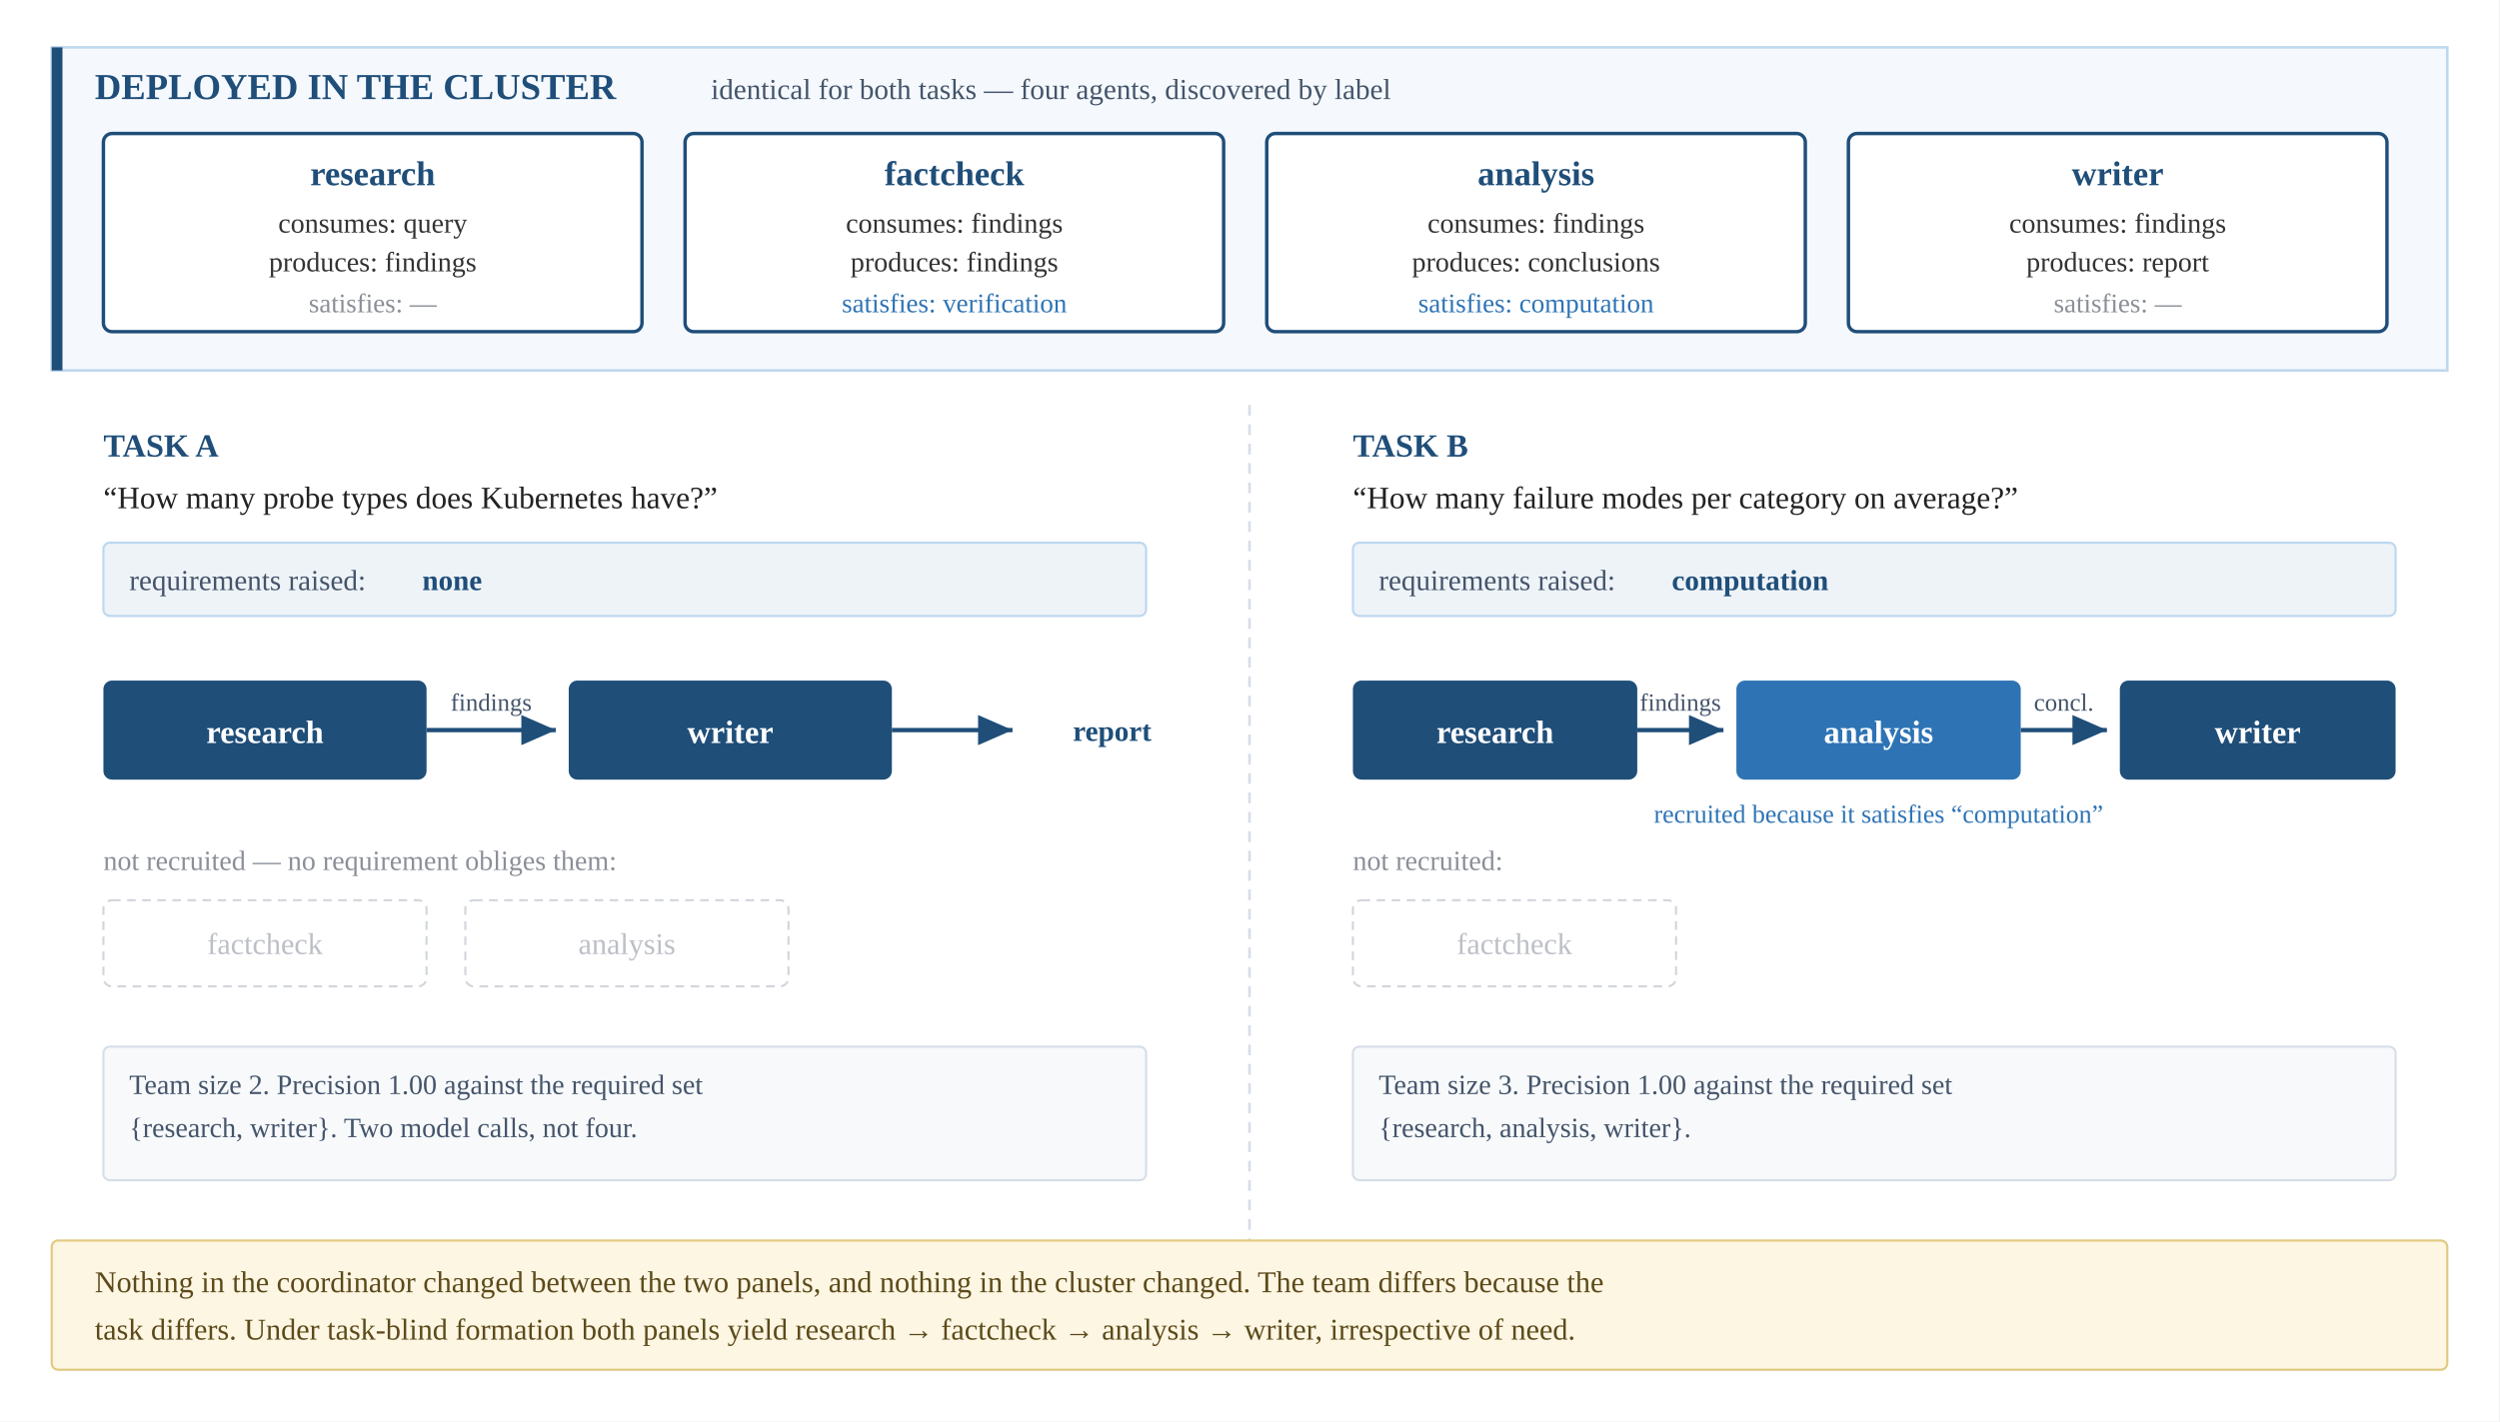
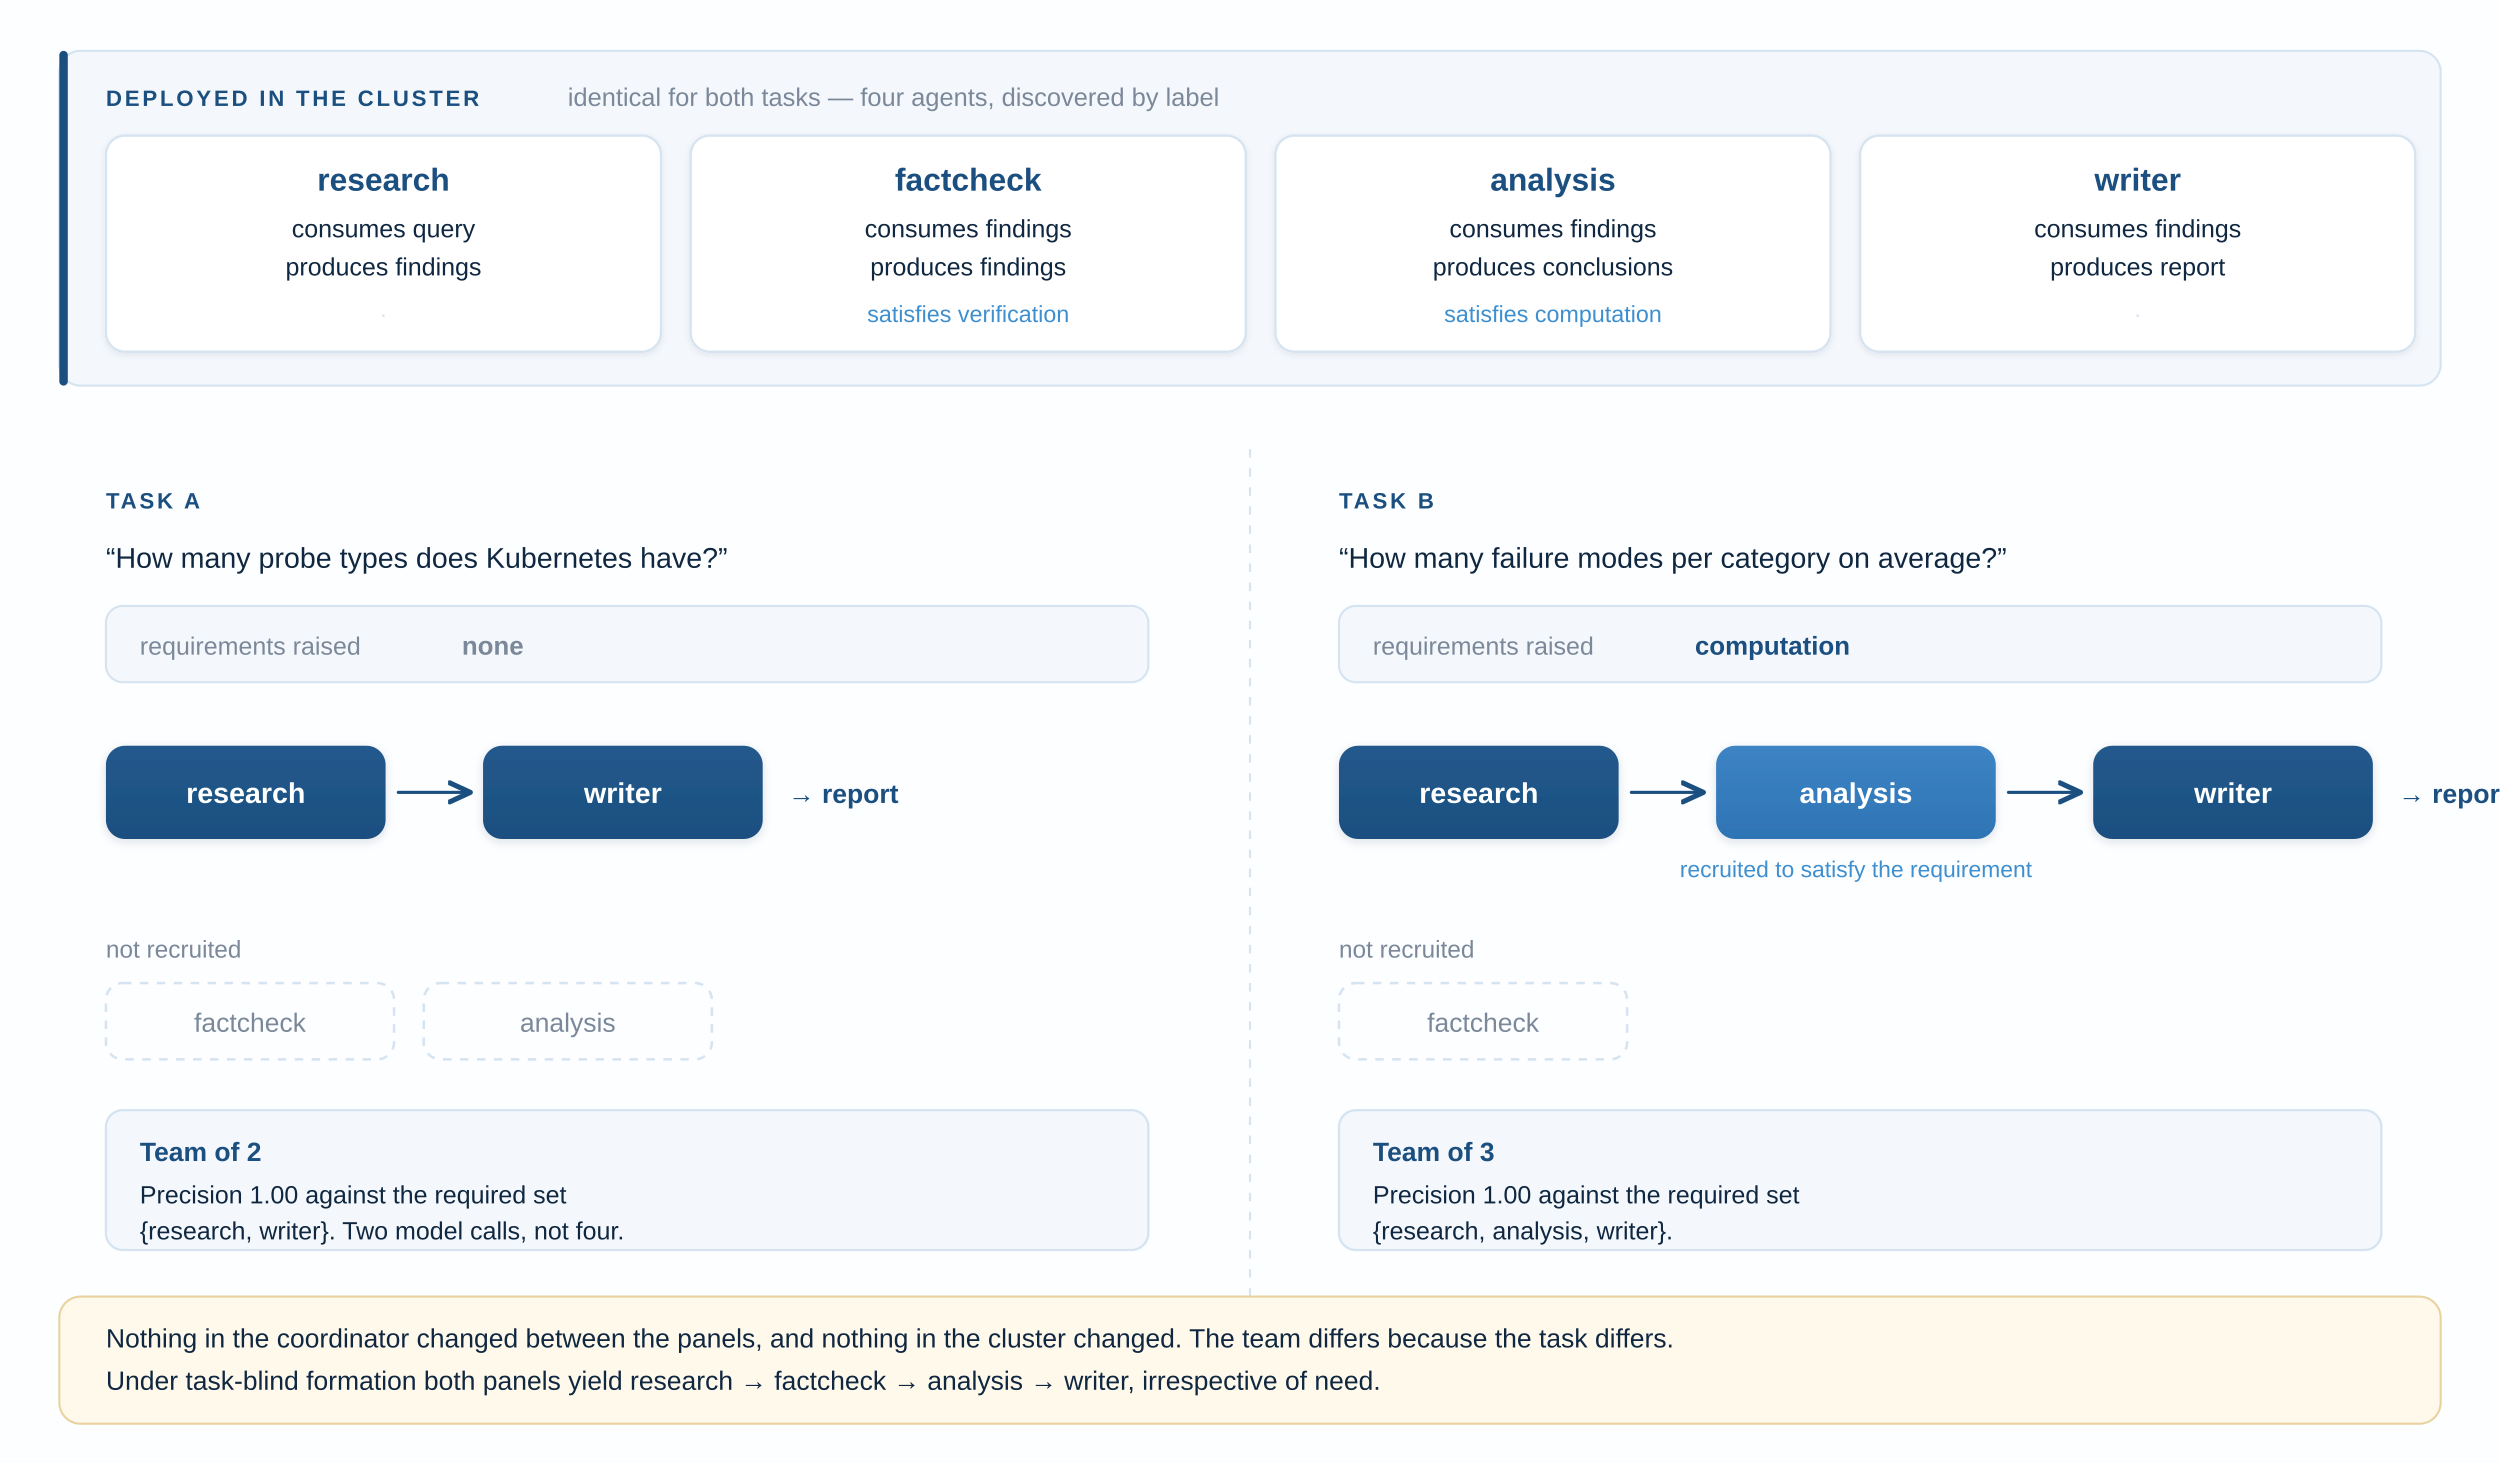
- <svg xmlns="http://www.w3.org/2000/svg" width="1160" height="660" viewBox="0 0 1160 660" font-family="Times New Roman, Georgia, serif">
+ <svg xmlns="http://www.w3.org/2000/svg" width="1180" height="690" viewBox="0 0 1180 690" font-family="Arial">
  <defs>
-     <marker id="a" markerWidth="9" markerHeight="9" refX="8" refY="4.5" orient="auto">
-       <path d="M0,1 L8,4.5 L0,8 z" fill="#1F4E79" />
+     <linearGradient id="gPrimary" x1="0" y1="0" x2="0" y2="1">
+       <stop offset="0%" stop-color="#23598C" />
+       <stop offset="100%" stop-color="#1B4F80" />
+     </linearGradient>
+     <linearGradient id="gAccent" x1="0" y1="0" x2="0" y2="1">
+       <stop offset="0%" stop-color="#3D84C4" />
+       <stop offset="100%" stop-color="#2E74B5" />
+     </linearGradient>
+     <filter id="lift" x="-30%" y="-30%" width="160%" height="180%">
+       <feDropShadow dx="0" dy="1.4" stdDeviation="2.2" flood-color="#0F2740" flood-opacity="0.13" />
+     </filter>
+     <filter id="liftSoft" x="-30%" y="-30%" width="160%" height="180%">
+       <feDropShadow dx="0" dy="1" stdDeviation="1.6" flood-color="#0F2740" flood-opacity="0.08" />
+     </filter>
+     <marker id="arw" markerWidth="8" markerHeight="8" refX="7" refY="4" orient="auto" markerUnits="strokeWidth">
+       <path d="M0.5,1 L7,4 L0.5,7" fill="none" stroke="#1B4F80" stroke-width="1.6" stroke-linecap="round" stroke-linejoin="round" />
    </marker>
-     <marker id="ag" markerWidth="9" markerHeight="9" refX="8" refY="4.5" orient="auto">
-       <path d="M0,1 L8,4.5 L0,8 z" fill="#9AA5B1" />
+     <marker id="arwMute" markerWidth="8" markerHeight="8" refX="7" refY="4" orient="auto" markerUnits="strokeWidth">
+       <path d="M0.5,1 L7,4 L0.5,7" fill="none" stroke="#7A8899" stroke-width="1.6" stroke-linecap="round" stroke-linejoin="round" />
    </marker>
  </defs>
-   <rect width="1160" height="660" fill="#FFFFFF" />
-   <rect x="24" y="22" width="1112" height="150" fill="#F5F9FD" stroke="#BDD7EE" stroke-width="1.2" />
-   <rect x="24" y="22" width="5" height="150" fill="#1F4E79" />
-   <text x="44" y="46" font-size="17" font-weight="bold" fill="#1F4E79">DEPLOYED IN THE CLUSTER</text>
-   <text x="330" y="46" font-size="13.5" fill="#44546A">identical for both tasks — four agents, discovered by label</text>
-   <g>
-     <rect x="48" y="62" width="250" height="92" rx="4" fill="#FFFFFF" stroke="#1F4E79" stroke-width="1.6" />
-     <text x="173" y="86" font-size="16" font-weight="bold" fill="#1F4E79" text-anchor="middle">research</text>
-     <text x="173" y="108" font-size="13" fill="#333" text-anchor="middle">consumes: query</text>
-     <text x="173" y="126" font-size="13" fill="#333" text-anchor="middle">produces: findings</text>
-     <text x="173" y="145" font-size="12.5" fill="#8A8F98" text-anchor="middle">satisfies: —</text>
-   </g>
-   <g>
-     <rect x="318" y="62" width="250" height="92" rx="4" fill="#FFFFFF" stroke="#1F4E79" stroke-width="1.6" />
-     <text x="443" y="86" font-size="16" font-weight="bold" fill="#1F4E79" text-anchor="middle">factcheck</text>
-     <text x="443" y="108" font-size="13" fill="#333" text-anchor="middle">consumes: findings</text>
-     <text x="443" y="126" font-size="13" fill="#333" text-anchor="middle">produces: findings</text>
-     <text x="443" y="145" font-size="12.5" fill="#2E74B5" text-anchor="middle">satisfies: verification</text>
-   </g>
-   <g>
-     <rect x="588" y="62" width="250" height="92" rx="4" fill="#FFFFFF" stroke="#1F4E79" stroke-width="1.6" />
-     <text x="713" y="86" font-size="16" font-weight="bold" fill="#1F4E79" text-anchor="middle">analysis</text>
-     <text x="713" y="108" font-size="13" fill="#333" text-anchor="middle">consumes: findings</text>
-     <text x="713" y="126" font-size="13" fill="#333" text-anchor="middle">produces: conclusions</text>
-     <text x="713" y="145" font-size="12.5" fill="#2E74B5" text-anchor="middle">satisfies: computation</text>
-   </g>
-   <g>
-     <rect x="858" y="62" width="250" height="92" rx="4" fill="#FFFFFF" stroke="#1F4E79" stroke-width="1.6" />
-     <text x="983" y="86" font-size="16" font-weight="bold" fill="#1F4E79" text-anchor="middle">writer</text>
-     <text x="983" y="108" font-size="13" fill="#333" text-anchor="middle">consumes: findings</text>
-     <text x="983" y="126" font-size="13" fill="#333" text-anchor="middle">produces: report</text>
-     <text x="983" y="145" font-size="12.5" fill="#8A8F98" text-anchor="middle">satisfies: —</text>
-   </g>
-   <line x1="580" y1="188" x2="580" y2="636" stroke="#D6DEE7" stroke-width="1.2" stroke-dasharray="5 4" />
-   <text x="48" y="212" font-size="15" font-weight="bold" fill="#1F4E79">TASK A</text>
-   <text x="48" y="236" font-size="14.5" fill="#222">“How many probe types does Kubernetes have?”</text>
-   <rect x="48" y="252" width="484" height="34" rx="3" fill="#EEF3F8" stroke="#BDD7EE" />
-   <text x="60" y="274" font-size="13.5" fill="#44546A">requirements raised:</text>
-   <text x="196" y="274" font-size="13.5" font-weight="bold" fill="#1F4E79">none</text>
-   <rect x="48" y="316" width="150" height="46" rx="4" fill="#1F4E79" />
-   <text x="123" y="345" font-size="15" font-weight="bold" fill="#FFFFFF" text-anchor="middle">research</text>
-   <line x1="198" y1="339" x2="258" y2="339" stroke="#1F4E79" stroke-width="2" marker-end="url(#a)" />
-   <text x="228" y="330" font-size="11.5" fill="#44546A" text-anchor="middle">findings</text>
-   <rect x="264" y="316" width="150" height="46" rx="4" fill="#1F4E79" />
-   <text x="339" y="345" font-size="15" font-weight="bold" fill="#FFFFFF" text-anchor="middle">writer</text>
-   <line x1="414" y1="339" x2="470" y2="339" stroke="#1F4E79" stroke-width="2" marker-end="url(#a)" />
-   <text x="498" y="344" font-size="13.5" font-weight="bold" fill="#1F4E79">report</text>
-   <text x="48" y="404" font-size="13" fill="#8A8F98">not recruited — no requirement obliges them:</text>
-   <g opacity="0.45">
-     <rect x="48" y="418" width="150" height="40" rx="4" fill="#FFFFFF" stroke="#9AA5B1" stroke-dasharray="4 3" />
-     <text x="123" y="443" font-size="14" fill="#6B7280" text-anchor="middle">factcheck</text>
-     <rect x="216" y="418" width="150" height="40" rx="4" fill="#FFFFFF" stroke="#9AA5B1" stroke-dasharray="4 3" />
-     <text x="291" y="443" font-size="14" fill="#6B7280" text-anchor="middle">analysis</text>
-   </g>
-   <rect x="48" y="486" width="484" height="62" rx="3" fill="#F7F9FB" stroke="#D6DEE7" />
-   <text x="60" y="508" font-size="13" fill="#44546A">Team size 2. Precision 1.00 against the required set</text>
-   <text x="60" y="528" font-size="13" fill="#44546A">{research, writer}. Two model calls, not four.</text>
-   <text x="628" y="212" font-size="15" font-weight="bold" fill="#1F4E79">TASK B</text>
-   <text x="628" y="236" font-size="14.5" fill="#222">“How many failure modes per category on average?”</text>
-   <rect x="628" y="252" width="484" height="34" rx="3" fill="#EEF3F8" stroke="#BDD7EE" />
-   <text x="640" y="274" font-size="13.5" fill="#44546A">requirements raised:</text>
-   <text x="776" y="274" font-size="13.5" font-weight="bold" fill="#1F4E79">computation</text>
-   <rect x="628" y="316" width="132" height="46" rx="4" fill="#1F4E79" />
-   <text x="694" y="345" font-size="15" font-weight="bold" fill="#FFFFFF" text-anchor="middle">research</text>
-   <line x1="760" y1="339" x2="800" y2="339" stroke="#1F4E79" stroke-width="2" marker-end="url(#a)" />
-   <text x="780" y="330" font-size="11.5" fill="#44546A" text-anchor="middle">findings</text>
-   <rect x="806" y="316" width="132" height="46" rx="4" fill="#2E74B5" />
-   <text x="872" y="345" font-size="15" font-weight="bold" fill="#FFFFFF" text-anchor="middle">analysis</text>
-   <line x1="938" y1="339" x2="978" y2="339" stroke="#1F4E79" stroke-width="2" marker-end="url(#a)" />
-   <text x="958" y="330" font-size="11.5" fill="#44546A" text-anchor="middle">concl.</text>
-   <rect x="984" y="316" width="128" height="46" rx="4" fill="#1F4E79" />
-   <text x="1048" y="345" font-size="15" font-weight="bold" fill="#FFFFFF" text-anchor="middle">writer</text>
-   <text x="872" y="382" font-size="12" fill="#2E74B5" text-anchor="middle">recruited because it satisfies “computation”</text>
-   <text x="628" y="404" font-size="13" fill="#8A8F98">not recruited:</text>
-   <g opacity="0.45">
-     <rect x="628" y="418" width="150" height="40" rx="4" fill="#FFFFFF" stroke="#9AA5B1" stroke-dasharray="4 3" />
-     <text x="703" y="443" font-size="14" fill="#6B7280" text-anchor="middle">factcheck</text>
-   </g>
-   <rect x="628" y="486" width="484" height="62" rx="3" fill="#F7F9FB" stroke="#D6DEE7" />
-   <text x="640" y="508" font-size="13" fill="#44546A">Team size 3. Precision 1.00 against the required set</text>
-   <text x="640" y="528" font-size="13" fill="#44546A">{research, analysis, writer}.</text>
-   <rect x="24" y="576" width="1112" height="60" rx="3" fill="#FDF6E3" stroke="#E0C97F" />
-   <text x="44" y="600" font-size="14" fill="#5C4A1A">Nothing in the coordinator changed between the two panels, and nothing in the cluster changed. The team differs because the</text>
-   <text x="44" y="622" font-size="14" fill="#5C4A1A">task differs. Under task-blind formation both panels yield research → factcheck → analysis → writer, irrespective of need.</text>
+   <rect width="1180" height="690" fill="#FDFEFF" />
+   <rect x="28" y="24" width="1124" height="158" rx="10" fill="#F4F8FC" stroke="#D6E3F0" stroke-width="1" />
+   <rect x="28" y="24" width="4" height="158" rx="2" fill="#1B4F80" />
+   <text x="50" y="50" font-size="10.5" fill="#1B4F80" font-weight="bold" letter-spacing="1.3">DEPLOYED IN THE CLUSTER</text>
+   <text x="268" y="50" font-size="12" fill="#7A8899" font-weight="normal">identical for both tasks — four agents, discovered by label</text>
+   <rect x="50" y="64" width="262" height="102" rx="9" fill="#FFFFFF" stroke="#D6E3F0" stroke-width="1.1" filter="url(#liftSoft)" />
+   <text x="181.0" y="90" font-size="15" fill="#1B4F80" font-weight="bold" text-anchor="middle">research</text>
+   <text x="181.0" y="112" font-size="11.8" fill="#0F2740" font-weight="normal" text-anchor="middle">consumes  query</text>
+   <text x="181.0" y="130" font-size="11.8" fill="#0F2740" font-weight="normal" text-anchor="middle">produces  findings</text>
+   <text x="181.0" y="152" font-size="11" fill="#D6E3F0" font-weight="normal" text-anchor="middle">·</text>
+   <rect x="326" y="64" width="262" height="102" rx="9" fill="#FFFFFF" stroke="#D6E3F0" stroke-width="1.1" filter="url(#liftSoft)" />
+   <text x="457.0" y="90" font-size="15" fill="#1B4F80" font-weight="bold" text-anchor="middle">factcheck</text>
+   <text x="457.0" y="112" font-size="11.8" fill="#0F2740" font-weight="normal" text-anchor="middle">consumes  findings</text>
+   <text x="457.0" y="130" font-size="11.8" fill="#0F2740" font-weight="normal" text-anchor="middle">produces  findings</text>
+   <text x="457.0" y="152" font-size="11" fill="#3E8FD0" font-weight="normal" text-anchor="middle">satisfies  verification</text>
+   <rect x="602" y="64" width="262" height="102" rx="9" fill="#FFFFFF" stroke="#D6E3F0" stroke-width="1.1" filter="url(#liftSoft)" />
+   <text x="733.0" y="90" font-size="15" fill="#1B4F80" font-weight="bold" text-anchor="middle">analysis</text>
+   <text x="733.0" y="112" font-size="11.8" fill="#0F2740" font-weight="normal" text-anchor="middle">consumes  findings</text>
+   <text x="733.0" y="130" font-size="11.8" fill="#0F2740" font-weight="normal" text-anchor="middle">produces  conclusions</text>
+   <text x="733.0" y="152" font-size="11" fill="#3E8FD0" font-weight="normal" text-anchor="middle">satisfies  computation</text>
+   <rect x="878" y="64" width="262" height="102" rx="9" fill="#FFFFFF" stroke="#D6E3F0" stroke-width="1.1" filter="url(#liftSoft)" />
+   <text x="1009.0" y="90" font-size="15" fill="#1B4F80" font-weight="bold" text-anchor="middle">writer</text>
+   <text x="1009.0" y="112" font-size="11.8" fill="#0F2740" font-weight="normal" text-anchor="middle">consumes  findings</text>
+   <text x="1009.0" y="130" font-size="11.8" fill="#0F2740" font-weight="normal" text-anchor="middle">produces  report</text>
+   <text x="1009.0" y="152" font-size="11" fill="#D6E3F0" font-weight="normal" text-anchor="middle">·</text>
+   <line x1="590" y1="212" x2="590" y2="654" stroke="#D6E3F0" stroke-width="1" stroke-dasharray="4 5" />
+   <text x="50" y="240" font-size="10.5" fill="#1B4F80" font-weight="bold" letter-spacing="1.3">TASK A</text>
+   <text x="50" y="268" font-size="13.5" fill="#0F2740" font-weight="normal">“How many probe types does Kubernetes have?”</text>
+   <rect x="50" y="286" width="492" height="36" rx="8" fill="#F4F8FC" stroke="#D6E3F0" stroke-width="1" />
+   <text x="66" y="309" font-size="11.8" fill="#7A8899" font-weight="normal">requirements raised</text>
+   <text x="218" y="309" font-size="12.2" fill="#7A8899" font-weight="bold">none</text>
+   <rect x="50" y="352" width="132" height="44" rx="9" fill="url(#gPrimary)" filter="url(#lift)" />
+   <text x="116.0" y="379" font-size="13.5" fill="#FFFFFF" font-weight="bold" text-anchor="middle">research</text>
+   <line x1="188" y1="374" x2="222" y2="374" stroke="#1B4F80" stroke-width="1.5" stroke-linecap="round" marker-end="url(#arw)" />
+   <rect x="228" y="352" width="132" height="44" rx="9" fill="url(#gPrimary)" filter="url(#lift)" />
+   <text x="294.0" y="379" font-size="13.5" fill="#FFFFFF" font-weight="bold" text-anchor="middle">writer</text>
+   <text x="372" y="379" font-size="12.5" fill="#1B4F80" font-weight="bold">→  report</text>
+   <text x="50" y="452" font-size="11.5" fill="#7A8899" font-weight="normal">not recruited</text>
+   <rect x="50" y="464" width="136" height="36" rx="8" fill="none" stroke="#D6E3F0" stroke-width="1.2" stroke-dasharray="4 4" />
+   <text x="118" y="487" font-size="12.5" fill="#7A8899" font-weight="normal" text-anchor="middle">factcheck</text>
+   <rect x="200" y="464" width="136" height="36" rx="8" fill="none" stroke="#D6E3F0" stroke-width="1.2" stroke-dasharray="4 4" />
+   <text x="268" y="487" font-size="12.5" fill="#7A8899" font-weight="normal" text-anchor="middle">analysis</text>
+   <rect x="50" y="524" width="492" height="66" rx="8" fill="#F4F8FC" stroke="#D6E3F0" stroke-width="1.1" />
+   <text x="66" y="548" font-size="12.5" fill="#1B4F80" font-weight="bold">Team of 2</text>
+   <text x="66" y="568" font-size="11.8" fill="#0F2740" font-weight="normal">Precision 1.00 against the required set</text>
+   <text x="66" y="585" font-size="11.8" fill="#0F2740" font-weight="normal">{research, writer}. Two model calls, not four.</text>
+   <text x="632" y="240" font-size="10.5" fill="#1B4F80" font-weight="bold" letter-spacing="1.3">TASK B</text>
+   <text x="632" y="268" font-size="13.5" fill="#0F2740" font-weight="normal">“How many failure modes per category on average?”</text>
+   <rect x="632" y="286" width="492" height="36" rx="8" fill="#F4F8FC" stroke="#D6E3F0" stroke-width="1" />
+   <text x="648" y="309" font-size="11.8" fill="#7A8899" font-weight="normal">requirements raised</text>
+   <text x="800" y="309" font-size="12.2" fill="#1B4F80" font-weight="bold">computation</text>
+   <rect x="632" y="352" width="132" height="44" rx="9" fill="url(#gPrimary)" filter="url(#lift)" />
+   <text x="698.0" y="379" font-size="13.5" fill="#FFFFFF" font-weight="bold" text-anchor="middle">research</text>
+   <line x1="770" y1="374" x2="804" y2="374" stroke="#1B4F80" stroke-width="1.5" stroke-linecap="round" marker-end="url(#arw)" />
+   <rect x="810" y="352" width="132" height="44" rx="9" fill="url(#gAccent)" filter="url(#lift)" />
+   <text x="876.0" y="379" font-size="13.5" fill="#FFFFFF" font-weight="bold" text-anchor="middle">analysis</text>
+   <line x1="948" y1="374" x2="982" y2="374" stroke="#1B4F80" stroke-width="1.5" stroke-linecap="round" marker-end="url(#arw)" />
+   <rect x="988" y="352" width="132" height="44" rx="9" fill="url(#gPrimary)" filter="url(#lift)" />
+   <text x="1054.0" y="379" font-size="13.5" fill="#FFFFFF" font-weight="bold" text-anchor="middle">writer</text>
+   <text x="1132" y="379" font-size="12.5" fill="#1B4F80" font-weight="bold">→  report</text>
+   <text x="876" y="414" font-size="10.8" fill="#3E8FD0" font-weight="normal" text-anchor="middle">recruited to satisfy the requirement</text>
+   <text x="632" y="452" font-size="11.5" fill="#7A8899" font-weight="normal">not recruited</text>
+   <rect x="632" y="464" width="136" height="36" rx="8" fill="none" stroke="#D6E3F0" stroke-width="1.2" stroke-dasharray="4 4" />
+   <text x="700" y="487" font-size="12.5" fill="#7A8899" font-weight="normal" text-anchor="middle">factcheck</text>
+   <rect x="632" y="524" width="492" height="66" rx="8" fill="#F4F8FC" stroke="#D6E3F0" stroke-width="1.1" />
+   <text x="648" y="548" font-size="12.5" fill="#1B4F80" font-weight="bold">Team of 3</text>
+   <text x="648" y="568" font-size="11.8" fill="#0F2740" font-weight="normal">Precision 1.00 against the required set</text>
+   <text x="648" y="585" font-size="11.8" fill="#0F2740" font-weight="normal">{research, analysis, writer}.</text>
+   <rect x="28" y="612" width="1124" height="60" rx="10" fill="#FFF9EC" stroke="#E8D3A0" stroke-width="1" />
+   <text x="50" y="636" font-size="12.5" fill="#0F2740" font-weight="normal">Nothing in the coordinator changed between the panels, and nothing in the cluster changed. The team differs because the task differs.</text>
+   <text x="50" y="656" font-size="12.5" fill="#0F2740" font-weight="normal">Under task-blind formation both panels yield research → factcheck → analysis → writer, irrespective of need.</text>
</svg>
